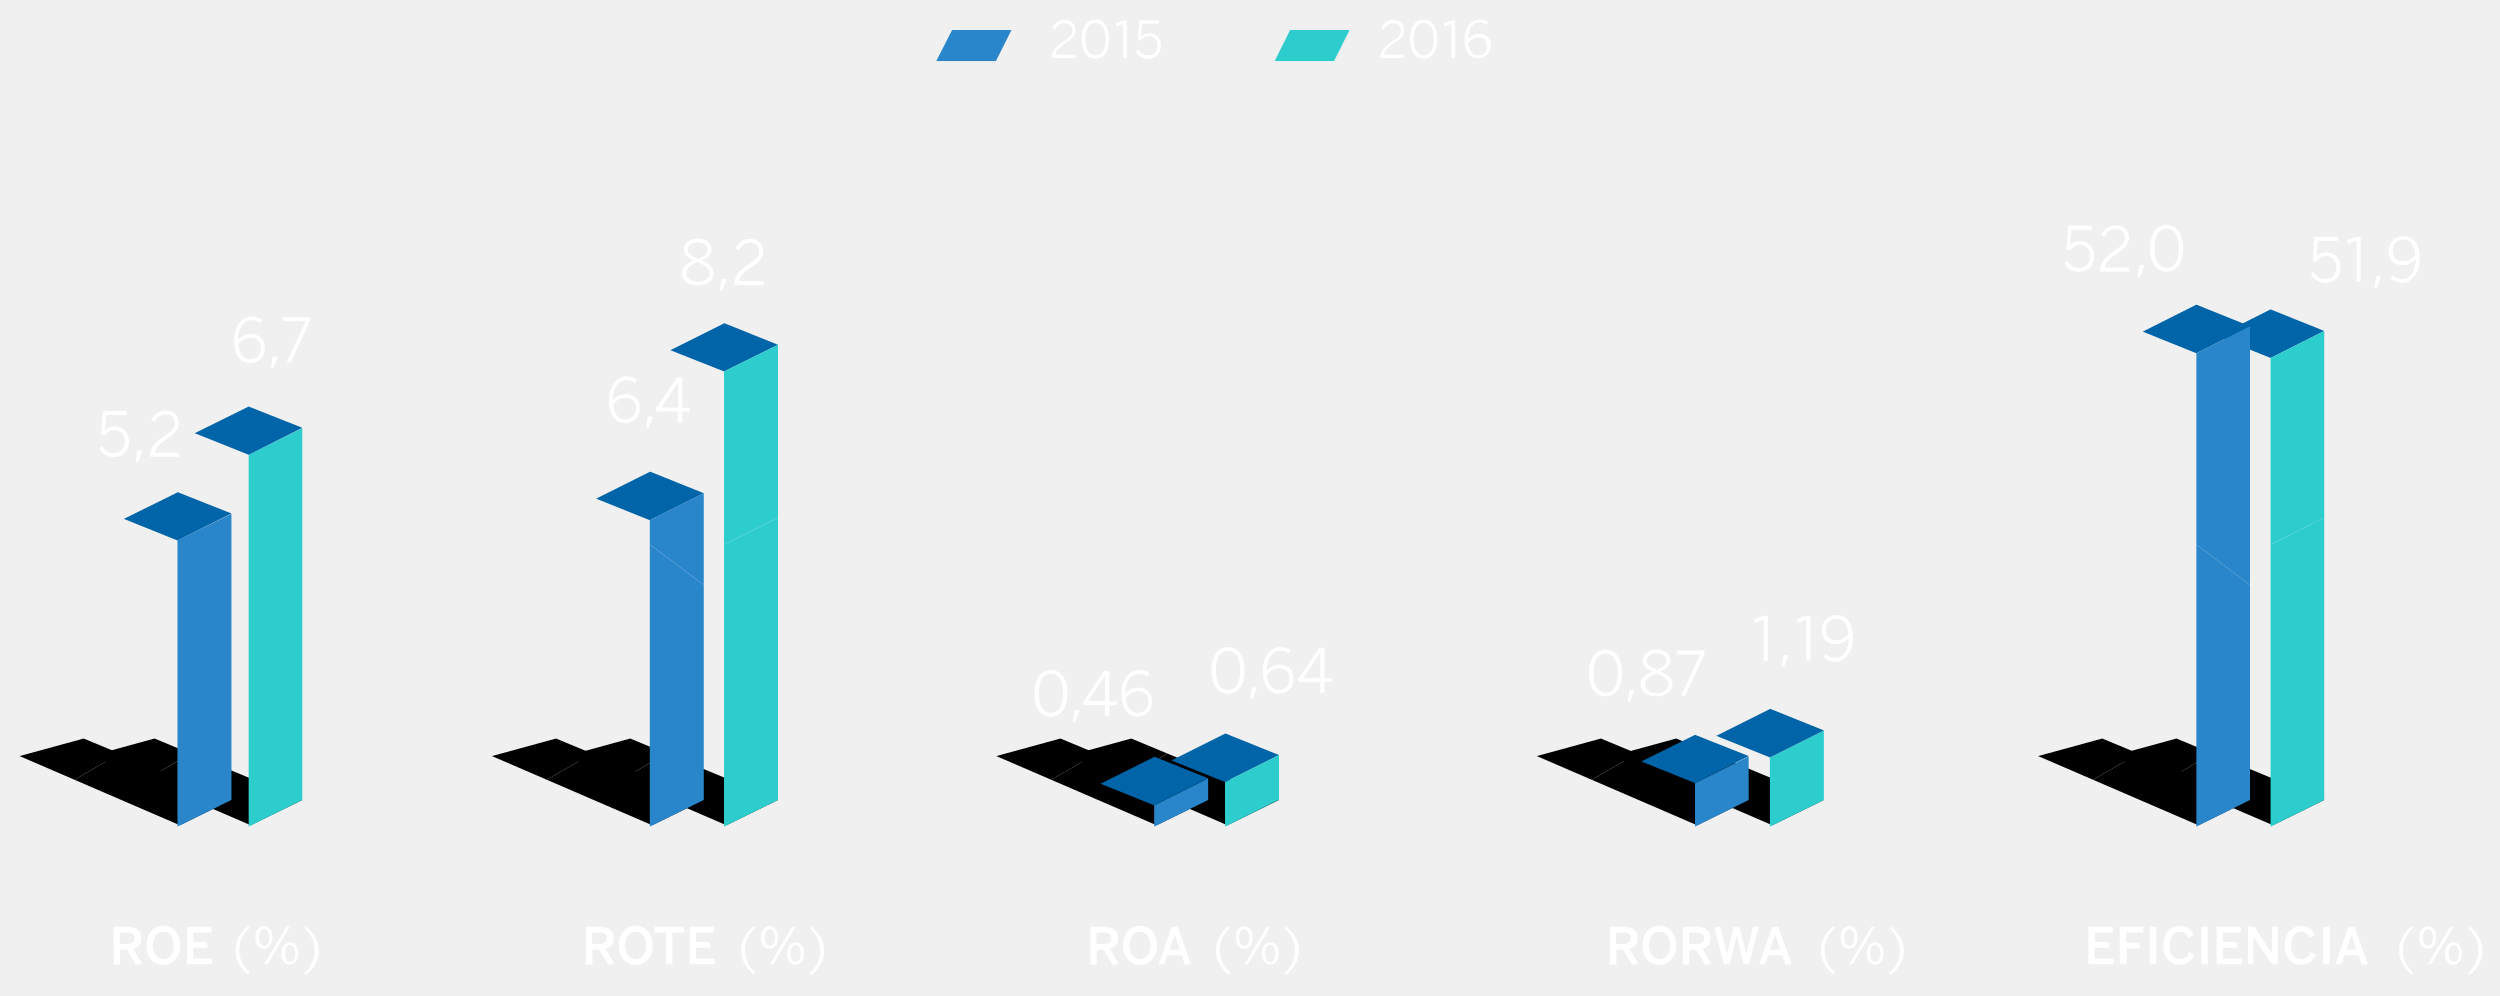
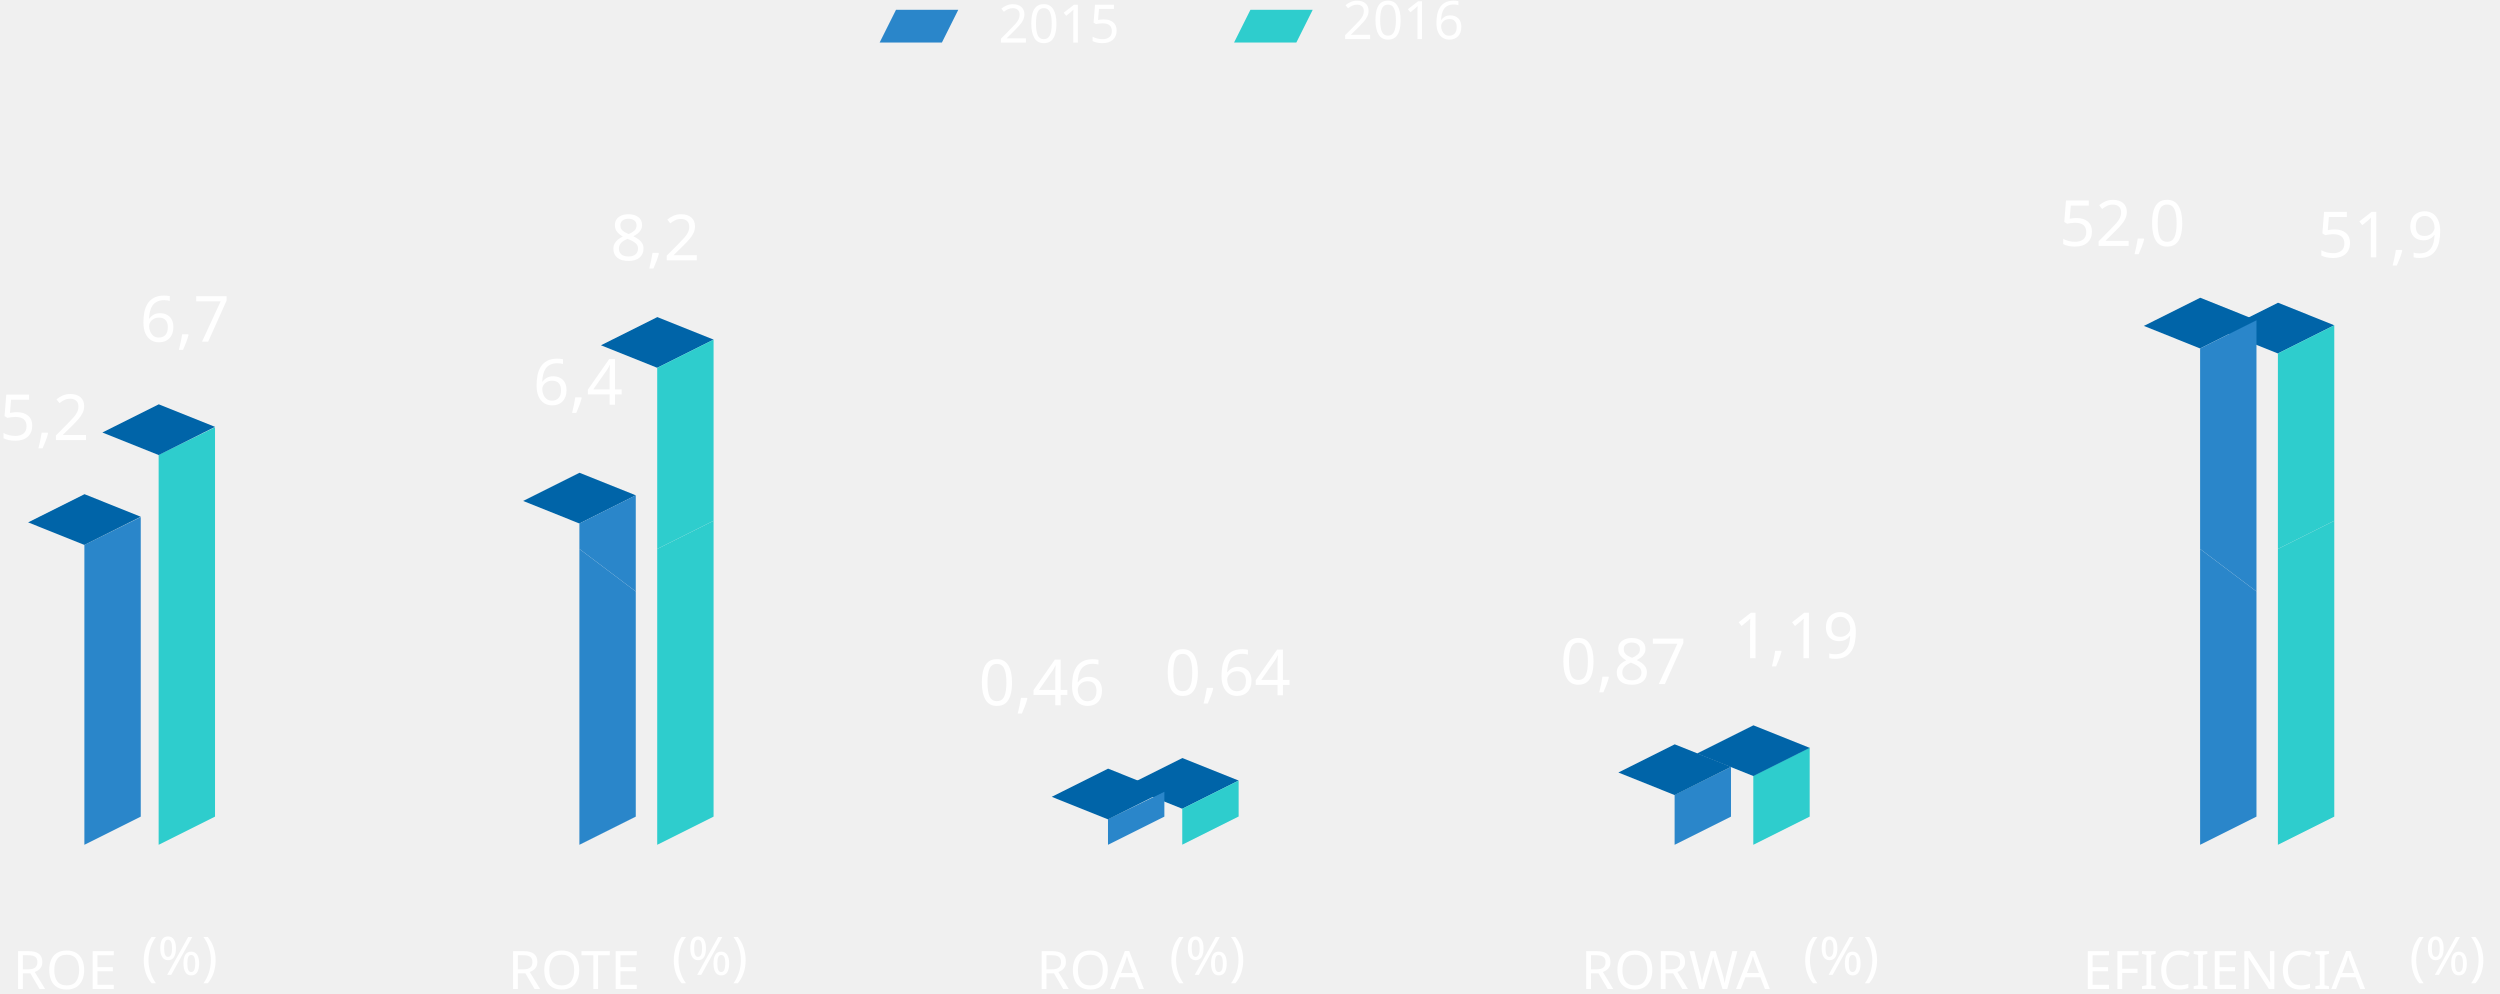
- <svg xmlns="http://www.w3.org/2000/svg" xmlns:xlink="http://www.w3.org/1999/xlink" version="1.1" id="Capa_1" x="0px" y="0px" viewBox="0 0 741 295" style="enable-background:new 0 0 741 295;" xml:space="preserve">
-   <style type="text/css">
- 	.st0{clip-path:url(#SVGID_2_);}
- 	.st1{fill:#2ECDCD;}
- 	.st2{fill:#0064A8;}
- 	.st3{clip-path:url(#SVGID_4_);}
- 	.st4{clip-path:url(#SVGID_6_);}
- 	.st5{fill:#2A86CA;}
- 	.st6{clip-path:url(#SVGID_8_);}
- 	.st7{enable-background:new    ;}
- 	.st8{fill:#FFFFFF;}
- 	.st9{clip-path:url(#SVGID_10_);}
- 	.st10{clip-path:url(#SVGID_12_);}
- 	.st11{clip-path:url(#SVGID_14_);}
- 	.st12{clip-path:url(#SVGID_16_);}
- 	.st13{clip-path:url(#SVGID_18_);}
- 	.st14{clip-path:url(#SVGID_20_);}
- </style>
-   <g>
-     <g>
-       <g>
-         <g>
-           <defs>
-             <polygon id="SVGID_1_" points="540.6,237.1 496.8,218.9 477.8,224.1 525.3,244.6      " />
-           </defs>
-           <clipPath id="SVGID_2_">
-             <use xlink:href="#SVGID_1_" style="overflow:visible;" />
-           </clipPath>
-           <polygon class="st0" points="515.2,218.9 483.2,237.4 477.8,228.1 477.8,218.9     " />
-           <polygon class="st0" points="532.4,218.9 540.6,233.1 540.6,237 527.5,244.6 487.3,244.6 483.2,237.4 515.2,218.9     " />
-           <polygon class="st0" points="527.5,244.6 540.6,237 540.6,244.6     " />
-         </g>
-       </g>
-       <g>
-         <polygon class="st1" points="524.6,245 540.6,237.1 540.6,216.5 524.6,224.5    " />
-       </g>
-       <g>
-         <polygon class="st2" points="524.6,224.5 540.6,216.5 524.7,210.1 508.7,218.1    " />
-       </g>
+ <svg xmlns="http://www.w3.org/2000/svg" width="707" height="281" viewBox="0 0 707 281">
+   <g fill="none" fill-rule="evenodd">
+     <path d="M511.778 230.939l-43.807-18.175-18.998 5.25 47.534 20.505z" />
+     <path fill="#2ECDCD" d="M495.835 238.911l15.943-7.972v-19.522l-15.943 7.972z" />
+     <path fill="#0064A8" d="M495.835 219.467l15.944-7.972-15.91-6.375-15.943 7.972z" />
+     <path d="M660.134 230.939l-43.806-18.175-18.999 5.25 47.535 20.505z" />
+     <path fill="#2ECDCD" d="M644.191 238.911l15.943-7.972v-83.666l-15.943 7.972z" />
+     <path fill="#0064A8" d="M644.191 99.957l15.944-7.972-15.909-6.375-15.944 7.972z" />
+     <path fill="#2ECDCD" d="M644.191 99.957v55.289l15.943-7.972v-55.29z" />
+     <path d="M638.131 230.939l-43.807-18.175-18.998 5.25 47.535 20.505z" />
+     <path fill="#2A86CA" d="M622.188 238.911l15.943-7.972v-63.666l-15.943-12.028z" />
+     <path fill="#0064A8" d="M622.188 98.544l15.944-7.972-15.91-6.375-15.943 7.972z" />
+     <path fill="#2A86CA" d="M622.188 98.544v56.701l15.943 12.028v-76.7z" />
+     <path d="M350.285 230.939l-43.806-18.175-18.999 5.25 47.535 20.505z" />
+     <path fill="#0064A8" d="M334.342 228.717l15.944-7.972-15.909-6.375-15.944 7.972z" />
+     <path fill="#2ECDCD" d="M334.342 228.717v10.164l15.943-7.973v-10.163z" />
+     <g font-size="15" fill="#FFF">
+       <text font-family="BentonSansBBVA-Medium, Benton Sans BBVA" font-weight="400" letter-spacing=".025" transform="translate(3 -3.264)">
+         <tspan x=".654" y="282.95">ROE</tspan>
+       </text>
+       <text font-family="BentonSansBBVA-Book, Benton Sans BBVA" font-weight="300" letter-spacing=".025" transform="translate(3 -3.264)">
+         <tspan x="37.059" y="278.95">(%)</tspan>
+       </text>
+       <text font-family="BentonSansBBVA-Book, Benton Sans BBVA" font-weight="300" letter-spacing="-.008" transform="translate(3 -3.264)">
+         <tspan x="376.674" y="14.315">2016</tspan>
+       </text>
    </g>
-     <g>
-       <g>
-         <g>
-           <defs>
-             <polygon id="SVGID_3_" points="688.9,237.1 645.1,218.9 626.1,224.1 673.7,244.6      " />
-           </defs>
-           <clipPath id="SVGID_4_">
-             <use xlink:href="#SVGID_3_" style="overflow:visible;" />
-           </clipPath>
-           <polygon class="st3" points="663.5,218.9 631.5,237.4 626.1,228.1 626.1,218.9     " />
-           <polygon class="st3" points="680.7,218.9 688.9,233.1 688.9,237 675.8,244.6 635.6,244.6 631.5,237.4 663.5,218.9     " />
-           <polygon class="st3" points="675.8,244.6 688.9,237 688.9,244.6     " />
-         </g>
-       </g>
-       <g>
-         <polygon class="st1" points="673,245 688.9,237.1 688.9,153.4 673,161.4    " />
-       </g>
-       <g>
-         <polygon class="st2" points="673,106.1 688.9,98.1 673,91.7 657.1,99.7    " />
-       </g>
-       <g>
-         <polygon class="st1" points="673,106.1 673,161.4 688.9,153.4 688.9,98.1    " />
-       </g>
+     <text font-family="BentonSansBBVA-Book, Benton Sans BBVA" font-size="18" font-weight="300" letter-spacing="-.008" fill="#FFF" transform="translate(-23 -4)">
+       <tspan x="22.852" y="128.453">5,2</tspan>
+     </text>
+     <text transform="translate(282 -2.264)" font-size="15" font-family="BentonSansBBVA-Book, Benton Sans BBVA" letter-spacing="-.008" fill="#FFF" font-weight="300">
+       <tspan x=".34" y="14.314">2015</tspan>
+     </text>
+     <text font-family="BentonSansBBVA-Book, Benton Sans BBVA" font-size="18" font-weight="300" letter-spacing="-.008" fill="#FFF" transform="translate(-23 -4)">
+       <tspan x="62.574" y="100.619">6,7</tspan>
+     </text>
+     <text font-family="BentonSansBBVA-Book, Benton Sans BBVA" font-size="18" font-weight="300" letter-spacing="-.008" fill="#FFF" transform="translate(-23 -4)">
+       <tspan x="173.76" y="118.457">6,4</tspan>
+     </text>
+     <text font-family="BentonSansBBVA-Book, Benton Sans BBVA" font-size="18" font-weight="300" letter-spacing="-.008" fill="#FFF" transform="translate(-23 -4)">
+       <tspan x="195.594" y="77.615">8,2</tspan>
+     </text>
+     <text font-family="BentonSansBBVA-Book, Benton Sans BBVA" font-size="18" font-weight="300" letter-spacing="-.008" fill="#FFF" transform="translate(-23 -4)">
+       <tspan x="299.796" y="203.453">0,46</tspan>
+     </text>
+     <text font-family="BentonSansBBVA-Book, Benton Sans BBVA" font-size="18" font-weight="300" letter-spacing="-.008" fill="#FFF" transform="translate(-23 -4)">
+       <tspan x="352.356" y="200.627">0,64</tspan>
+     </text>
+     <text font-family="BentonSansBBVA-Book, Benton Sans BBVA" font-size="18" font-weight="300" letter-spacing="-.008" fill="#FFF" transform="translate(-23 -4)">
+       <tspan x="464.244" y="197.459">0,87</tspan>
+     </text>
+     <text font-family="BentonSansBBVA-Book, Benton Sans BBVA" font-size="18" font-weight="300" letter-spacing="-.008" fill="#FFF" transform="translate(-23 -4)">
+       <tspan x="513.078" y="190.133">1,19</tspan>
+     </text>
+     <path fill="#2ECDCD" d="M371.233 2.768l-4.633 9.266h-17.609l4.633-9.266z" />
+     <path fill="#2A86CA" d="M271 2.768l-4.632 9.266h-17.61l4.634-9.266z" />
+     <path d="M-23 218.013l47.534 20.506 15.271-7.58-43.807-18.174z" />
+     <path fill="#2A86CA" d="M23.862 238.911l15.943-7.972v-84.73l-15.943 7.894z" />
+     <path fill="#0064A8" d="M23.862 154.103l15.944-7.972-15.909-6.375-15.944 7.972z" />
+     <path d="M60.808 230.939l-43.806-18.175-18.999 5.25 47.535 20.505z" />
+     <path fill="#2ECDCD" d="M44.865 238.911l15.943-7.972V120.823l-15.943 7.82z" />
+     <path fill="#0064A8" d="M44.865 128.687l15.944-7.972L44.9 114.34l-15.944 7.972z" />
+     <g font-size="15" letter-spacing=".025" fill="#FFF">
+       <text font-family="BentonSansBBVA-Medium, Benton Sans BBVA" font-weight="400" transform="translate(143 260.736)">
+         <tspan x=".646" y="18.95">ROTE</tspan>
+       </text>
+       <text font-family="BentonSansBBVA-Book, Benton Sans BBVA" font-weight="300" transform="translate(143 260.736)">
+         <tspan x="46.951" y="14.95">(%)</tspan>
+       </text>
    </g>
-     <g>
-       <g>
-         <g>
-           <defs>
-             <polygon id="SVGID_5_" points="666.9,237.1 623.1,218.9 604.1,224.1 651.6,244.6      " />
-           </defs>
-           <clipPath id="SVGID_6_">
-             <use xlink:href="#SVGID_5_" style="overflow:visible;" />
-           </clipPath>
-           <polygon class="st4" points="641.5,218.9 609.5,237.4 604.1,228.1 604.1,218.9     " />
-           <polygon class="st4" points="658.7,218.9 666.9,233.1 666.9,237 653.8,244.6 613.6,244.6 609.5,237.4 641.5,218.9     " />
-           <polygon class="st4" points="653.8,244.6 666.9,237 666.9,244.6     " />
-         </g>
-       </g>
-       <g>
-         <polygon class="st5" points="651,245 666.9,237.1 666.9,173.4 651,161.4    " />
-       </g>
-       <g>
-         <polygon class="st2" points="651,104.7 666.9,96.7 651,90.3 635.1,98.3    " />
-       </g>
-       <g>
-         <polygon class="st5" points="651,104.7 651,161.4 666.9,173.4 666.9,96.7    " />
-       </g>
+     <path d="M179.798 230.939l-43.807-18.175-18.999 5.25 47.535 20.505z" />
+     <path fill="#2A86CA" d="M163.854 238.911l15.943-7.972v-63.666l-15.943-12.028z" />
+     <path fill="#0064A8" d="M163.854 148.046l15.944-7.972-15.909-6.375-15.944 7.972z" />
+     <path fill="#2A86CA" d="M163.854 148.046v7.2l15.943 12.028v-27.2z" />
+     <path d="M201.801 230.939l-43.807-18.175-18.998 5.25 47.534 20.505z" />
+     <path fill="#2ECDCD" d="M185.858 238.911l15.943-7.972v-83.666l-15.943 7.972z" />
+     <path fill="#0064A8" d="M185.858 104.016l15.944-7.972-15.91-6.375-15.943 7.972z" />
+     <path fill="#2ECDCD" d="M185.858 104.016v51.229l15.943-7.971v-51.23z" />
+     <text font-family="BentonSansBBVA-Book, Benton Sans BBVA" font-size="18" font-weight="300" letter-spacing="-.008" fill="#FFF" transform="translate(-23 -4)">
+       <tspan x="678.33" y="76.774">51,9</tspan>
+     </text>
+     <text font-family="BentonSansBBVA-Book, Benton Sans BBVA" font-size="18" font-weight="300" letter-spacing="-.008" fill="#FFF" transform="translate(-23 -4)">
+       <tspan x="605.34" y="73.552">52,0</tspan>
+     </text>
+     <g font-size="15" letter-spacing=".025" fill="#FFF">
+       <text font-family="BentonSansBBVA-Medium, Benton Sans BBVA" font-weight="400" transform="translate(293 260.736)">
+         <tspan x="295.979" y="18.95">EFICIENCIA</tspan>
+       </text>
+       <text font-family="BentonSansBBVA-Book, Benton Sans BBVA" font-weight="300" transform="translate(293 260.736)">
+         <tspan x="388.364" y="14.95">(%)</tspan>
+       </text>
+       <text font-family="BentonSansBBVA-Medium, Benton Sans BBVA" font-weight="400" transform="translate(293 260.736)">
+         <tspan x=".134" y="18.95">ROA</tspan>
+       </text>
+       <text font-family="BentonSansBBVA-Book, Benton Sans BBVA" font-weight="300" transform="translate(293 260.736)">
+         <tspan x="37.664" y="14.95">(%)</tspan>
+       </text>
    </g>
-     <g>
-       <g>
-         <g>
-           <defs>
-             <polygon id="SVGID_7_" points="379.1,237.1 335.3,218.9 316.3,224.1 363.8,244.6      " />
-           </defs>
-           <clipPath id="SVGID_8_">
-             <use xlink:href="#SVGID_7_" style="overflow:visible;" />
-           </clipPath>
-           <polygon class="st6" points="353.7,218.9 321.7,237.4 316.3,228.1 316.3,218.9     " />
-           <polygon class="st6" points="370.9,218.9 379.1,233.1 379.1,237 366,244.6 325.8,244.6 321.7,237.4 353.7,218.9     " />
-           <polygon class="st6" points="366,244.6 379.1,237 379.1,244.6     " />
-         </g>
-       </g>
-       <g>
-         <polygon class="st2" points="363.1,231.8 379.1,223.8 363.2,217.4 347.2,225.4    " />
-       </g>
-       <g>
-         <polygon class="st1" points="363.1,231.8 363.1,245 379.1,237 379.1,223.8    " />
-       </g>
+     <path d="M329.282 230.939l-43.807-18.175-18.998 5.25 47.535 20.505z" />
+     <path fill="#2A86CA" d="M313.339 238.911l15.943-7.972v-7.022l-15.943 7.75z" />
+     <path fill="#0064A8" d="M313.339 231.717l15.944-7.972-15.909-6.375-15.944 7.972z" />
+     <g font-size="15" letter-spacing=".025" fill="#FFF">
+       <text font-family="BentonSansBBVA-Medium, Benton Sans BBVA" font-weight="400" transform="translate(447 260.736)">
+         <tspan x=".123" y="18.95">RORWA</tspan>
+       </text>
+       <text font-family="BentonSansBBVA-Book, Benton Sans BBVA" font-weight="300" transform="translate(447 260.736)">
+         <tspan x="62.913" y="14.95">(%)</tspan>
+       </text>
    </g>
-     <g class="st7">
-       <path class="st8" d="M33.7,285.8v-11.1h4c2.6,0,4.2,1,4.2,3.4c0,1.8-0.9,2.7-2.4,3.1l2.6,4.5l-1.8,0.3l-2.7-4.5h-2v4.4H33.7z     M35.5,279.8h2c1.6,0,2.4-0.5,2.4-1.7c0-1.2-0.8-1.7-2.4-1.7h-2V279.8z" />
-       <path class="st8" d="M43.4,280.2c0-3.7,2.3-5.8,5-5.8c2.7,0,5,2,5,5.8c0,3.7-2.3,5.8-5,5.8C45.7,286,43.4,284,43.4,280.2z     M51.5,280.2c0-2.5-1.3-4-3.1-4s-3.1,1.5-3.1,4s1.3,4.1,3.1,4.1S51.5,282.8,51.5,280.2z" />
-       <path class="st8" d="M55.4,285.8v-11.1h7.2v1.7h-5.3v2.8h4l0.3,1.7h-4.3v3.2h5.6v1.7H55.4z" />
-     </g>
-     <g class="st7">
-       <path class="st8" d="M73.5,288.9c-2.4-2.1-3.7-4.3-3.7-7.2c0-2.8,1.3-5.1,3.7-7.2l0.5,0.5c-1.9,1.7-3.1,4-3.1,6.6    c0,2.7,1.2,4.9,3.1,6.7L73.5,288.9z" />
-       <path class="st8" d="M75.7,277.9c0-2.1,1-3.4,2.5-3.4c1.5,0,2.5,1.3,2.5,3.3c0,1.9-0.9,3.4-2.5,3.4    C76.6,281.2,75.7,279.9,75.7,277.9z M79.8,277.9c0-1.5-0.6-2.5-1.5-2.5c-1,0-1.5,1.1-1.5,2.5c0,1.5,0.6,2.5,1.6,2.5    C79.2,280.4,79.8,279.3,79.8,277.9z M78.3,285.8l6.6-11.1h1l-6.6,11.1H78.3z M83.4,282.7c0-2.1,1-3.4,2.5-3.4s2.5,1.3,2.5,3.3    c0,1.9-0.9,3.3-2.5,3.3C84.3,286,83.4,284.6,83.4,282.7z M87.5,282.6c0-1.5-0.5-2.5-1.5-2.5c-1,0-1.5,1.1-1.5,2.5    c0,1.5,0.5,2.5,1.5,2.5S87.5,284,87.5,282.6z" />
-       <path class="st8" d="M90.2,288.4c1.9-1.7,3.1-4,3.1-6.7c0-2.6-1.2-4.9-3.1-6.6l0.5-0.5c2.4,2.1,3.8,4.3,3.8,7.2    c0,2.8-1.3,5.1-3.8,7.2L90.2,288.4z" />
-     </g>
-     <g class="st7">
-       <path class="st8" d="M409.2,17.2v-0.2c0-1.6,0.8-3.1,3.7-4.9c1.7-1.1,2.3-1.8,2.3-3c0-1.3-0.8-2.2-2.3-2.2c-1.2,0-2.1,0.6-2.8,1.9    l-0.8-0.5c0.8-1.5,2-2.4,3.6-2.4c2,0,3.3,1.3,3.3,3c0,1.5-0.7,2.5-2.9,3.8c-2,1.3-3,2.5-3.1,3.5h5.9l0.1,1H409.2z" />
-       <path class="st8" d="M417.9,11.6c0-3.5,1.5-5.8,4.1-5.8s4,2.3,4,5.8s-1.4,5.8-4,5.8S417.9,15.1,417.9,11.6z M425,11.6    c0-3.1-1.2-4.8-3-4.8c-1.9,0-3,1.7-3,4.8s1.2,4.8,3,4.8C423.9,16.4,425,14.7,425,11.6z" />
-       <path class="st8" d="M430.2,17.2V7.1l-2.1,0.7l-0.1-0.9l2.3-0.8h1v11.1H430.2z" />
-       <path class="st8" d="M434.1,11.8c0-3.4,1.8-6,4.4-6c1.2,0,2,0.4,2.6,0.8l-0.5,0.8c-0.6-0.5-1.1-0.8-2.1-0.8    c-2.1,0-3.3,2.1-3.3,4.9c0.7-0.8,1.8-1.5,3.2-1.5c2.3,0,3.5,1.5,3.5,3.5c0,2.1-1.4,3.7-3.7,3.7C435.9,17.4,434.1,15.6,434.1,11.8z     M440.7,13.7c0-1.5-0.8-2.6-2.5-2.6c-1.2,0-2.3,0.7-3,1.6c0.2,2.5,1.4,3.7,2.9,3.7C439.6,16.5,440.7,15.4,440.7,13.7z" />
-     </g>
-     <g class="st7">
-       <path class="st8" d="M29.4,133l0.8-0.8c0.8,1.2,1.9,2.1,3.5,2.1c2.3,0,3.3-1.7,3.3-3.5c0-2.1-1.3-3.3-3-3.3c-1.4,0-2.3,0.6-3,1.7    l-1-0.4l0.5-7h7l0,1.2h-6l-0.4,4.6c0.6-0.8,1.5-1.2,3-1.2c2.4,0,4.1,1.7,4.1,4.4s-1.7,4.7-4.6,4.7C31.8,135.4,30.3,134.4,29.4,133    z" />
-       <path class="st8" d="M40.2,137l0.5-3.5h1.5L41,137H40.2z" />
-       <path class="st8" d="M44.5,135.2v-0.3c0-1.9,1-3.7,4.5-5.9c2-1.3,2.8-2.2,2.8-3.6c0-1.5-0.9-2.6-2.7-2.6c-1.5,0-2.5,0.8-3.3,2.3    l-1-0.6c0.9-1.8,2.4-2.8,4.3-2.8c2.4,0,3.9,1.5,3.9,3.7c0,1.8-0.9,3-3.4,4.6c-2.4,1.5-3.6,3-3.7,4.2H53l0.1,1.2H44.5z" />
-     </g>
-     <g class="st7">
-       <path class="st8" d="M311.8,17.2v-0.2c0-1.6,0.8-3.1,3.7-4.9c1.7-1.1,2.3-1.8,2.3-3c0-1.3-0.8-2.2-2.3-2.2c-1.2,0-2.1,0.6-2.8,1.9    l-0.8-0.5c0.8-1.5,2-2.4,3.6-2.4c2,0,3.3,1.3,3.3,3c0,1.5-0.7,2.5-2.9,3.8c-2,1.3-3,2.5-3.1,3.5h5.9l0.1,1H311.8z" />
-       <path class="st8" d="M320.6,11.6c0-3.5,1.5-5.8,4.1-5.8s4,2.3,4,5.8s-1.4,5.8-4,5.8S320.6,15.1,320.6,11.6z M327.7,11.6    c0-3.1-1.2-4.8-3-4.8c-1.9,0-3,1.7-3,4.8s1.2,4.8,3,4.8C326.6,16.4,327.7,14.7,327.7,11.6z" />
-       <path class="st8" d="M332.9,17.2V7.1l-2.1,0.7l-0.1-0.9l2.3-0.8h1v11.1H332.9z" />
-       <path class="st8" d="M336.7,15.4l0.7-0.7c0.7,1,1.6,1.7,2.9,1.7c1.9,0,2.8-1.4,2.8-2.9c0-1.8-1.1-2.8-2.5-2.8    c-1.1,0-1.9,0.5-2.5,1.4l-0.8-0.3l0.4-5.8h5.8l0,1h-5l-0.3,3.9c0.5-0.6,1.3-1,2.5-1c2,0,3.4,1.4,3.4,3.6s-1.5,3.9-3.8,3.9    C338.7,17.4,337.4,16.6,336.7,15.4z" />
-     </g>
-     <g class="st7">
-       <path class="st8" d="M69.4,100.9c0-4.1,2.2-7.1,5.2-7.1c1.5,0,2.4,0.4,3.1,1l-0.6,1c-0.7-0.6-1.4-0.9-2.6-0.9c-2.5,0-4,2.6-4,5.9    c0.8-0.9,2.1-1.8,3.8-1.8c2.8,0,4.2,1.7,4.2,4.2c0,2.5-1.7,4.4-4.5,4.4C71.5,107.6,69.4,105.5,69.4,100.9z M77.3,103.2    c0-1.8-0.9-3.1-3.1-3.1c-1.5,0-2.8,0.8-3.6,2c0.3,3.1,1.7,4.4,3.5,4.4C76,106.5,77.3,105.3,77.3,103.2z" />
-       <path class="st8" d="M80.3,109.2l0.5-3.5h1.5l-1.3,3.5H80.3z" />
-       <path class="st8" d="M85,107.3l5.6-12.1h-6.8L83.7,94h8.2v1.1l-5.7,12.3L85,107.3z" />
-     </g>
-     <g class="st7">
-       <path class="st8" d="M180.5,118.7c0-4.1,2.2-7.1,5.2-7.1c1.5,0,2.4,0.4,3.1,1l-0.6,1c-0.7-0.6-1.4-0.9-2.6-0.9c-2.5,0-4,2.6-4,5.9    c0.8-0.9,2.1-1.8,3.8-1.8c2.8,0,4.2,1.7,4.2,4.2c0,2.5-1.7,4.4-4.5,4.4C182.7,125.4,180.5,123.3,180.5,118.7z M188.5,121    c0-1.8-0.9-3.1-3.1-3.1c-1.5,0-2.8,0.8-3.6,2c0.3,3.1,1.7,4.4,3.5,4.4C187.2,124.3,188.5,123.1,188.5,121z" />
-       <path class="st8" d="M191.5,127l0.5-3.5h1.5l-1.3,3.5H191.5z" />
-       <path class="st8" d="M200.9,125.2v-3.2h-6.4v-1l6.1-9.1h1.6v9h2.2l0.1,1.1h-2.3v3.2H200.9z M196,120.8h5v-7.5h0L196,120.8z" />
-     </g>
-     <g class="st7">
-       <path class="st8" d="M202.1,81.1c0-1.9,1.3-2.9,3.5-3.9c-1.8-0.8-2.9-1.7-2.9-3.3c0-1.6,1.5-3.2,4.1-3.2c2.7,0,4.1,1.6,4.1,3.2    c0,1.6-1.1,2.4-3,3.3c2.3,1,3.6,1.9,3.6,3.9c0,1.9-1.7,3.5-4.7,3.5C203.9,84.6,202.1,83,202.1,81.1z M210.3,81    c0-1.5-1.3-2.3-3.5-3.3c-2.4,1-3.4,1.9-3.4,3.3c0,1.5,1.5,2.5,3.5,2.5C208.9,83.5,210.3,82.6,210.3,81z M209.7,74    c0-1.1-0.9-2.2-2.9-2.2c-1.9,0-2.9,1.1-2.9,2.1c0,1.3,0.9,1.9,3,2.8C208.9,75.9,209.7,75.3,209.7,74z" />
-       <path class="st8" d="M213.4,86.2l0.5-3.5h1.5l-1.3,3.5H213.4z" />
-       <path class="st8" d="M217.7,84.3V84c0-1.9,1-3.7,4.5-5.9c2-1.3,2.8-2.2,2.8-3.6c0-1.5-0.9-2.6-2.7-2.6c-1.5,0-2.5,0.8-3.3,2.3    l-1-0.6c0.9-1.8,2.4-2.8,4.3-2.8c2.4,0,3.9,1.5,3.9,3.7c0,1.8-0.9,3-3.4,4.6c-2.4,1.5-3.6,3-3.7,4.2h7.1l0.1,1.2H217.7z" />
-     </g>
-     <g class="st7">
-       <path class="st8" d="M306.6,205.5c0-4.2,1.8-6.9,4.9-6.9s4.9,2.8,4.9,6.9s-1.7,6.9-4.9,6.9S306.6,209.7,306.6,205.5z M315.1,205.5    c0-3.8-1.4-5.8-3.6-5.8c-2.3,0-3.6,2-3.6,5.8c0,3.8,1.4,5.8,3.6,5.8C313.7,211.3,315.1,209.3,315.1,205.5z" />
-       <path class="st8" d="M318,214l0.5-3.5h1.5l-1.3,3.5H318z" />
-       <path class="st8" d="M327.5,212.2v-3.2h-6.4v-1l6.1-9.1h1.6v9h2.2l0.1,1.1h-2.3v3.2H327.5z M322.5,207.8h5v-7.5h0L322.5,207.8z" />
-       <path class="st8" d="M332.4,205.7c0-4.1,2.2-7.1,5.2-7.1c1.5,0,2.4,0.4,3.1,1l-0.6,1c-0.7-0.6-1.4-0.9-2.6-0.9c-2.5,0-4,2.6-4,5.9    c0.8-0.9,2.1-1.8,3.8-1.8c2.8,0,4.2,1.7,4.2,4.2c0,2.5-1.7,4.4-4.5,4.4C334.6,212.4,332.4,210.3,332.4,205.7z M340.4,208    c0-1.8-0.9-3.1-3.1-3.1c-1.5,0-2.8,0.8-3.6,2c0.3,3.1,1.7,4.4,3.5,4.4C339.1,211.3,340.4,210.1,340.4,208z" />
-     </g>
-     <g class="st7">
-       <path class="st8" d="M359.1,198.7c0-4.2,1.8-6.9,4.9-6.9s4.9,2.8,4.9,6.9s-1.7,6.9-4.9,6.9S359.1,202.8,359.1,198.7z M367.6,198.7    c0-3.8-1.4-5.8-3.6-5.8c-2.3,0-3.6,2-3.6,5.8c0,3.8,1.4,5.8,3.6,5.8C366.3,204.5,367.6,202.4,367.6,198.7z" />
-       <path class="st8" d="M370.6,207.2l0.5-3.5h1.5l-1.3,3.5H370.6z" />
-       <path class="st8" d="M374.3,198.9c0-4.1,2.2-7.1,5.2-7.1c1.5,0,2.4,0.4,3.1,1l-0.6,1c-0.7-0.6-1.4-0.9-2.6-0.9c-2.5,0-4,2.6-4,5.9    c0.8-0.9,2.1-1.8,3.8-1.8c2.8,0,4.2,1.7,4.2,4.2c0,2.5-1.7,4.4-4.5,4.4C376.4,205.6,374.3,203.5,374.3,198.9z M382.2,201.2    c0-1.8-0.9-3.1-3.1-3.1c-1.5,0-2.8,0.8-3.6,2c0.3,3.1,1.7,4.4,3.5,4.4C381,204.5,382.2,203.3,382.2,201.2z" />
-       <path class="st8" d="M391.3,205.3v-3.2h-6.4v-1l6.1-9.1h1.6v9h2.2l0.1,1.1h-2.3v3.2H391.3z M386.3,201h5v-7.5h0L386.3,201z" />
-     </g>
-     <g class="st7">
-       <path class="st8" d="M471,199.5c0-4.2,1.8-6.9,4.9-6.9s4.9,2.8,4.9,6.9s-1.7,6.9-4.9,6.9S471,203.7,471,199.5z M479.5,199.5    c0-3.8-1.4-5.8-3.6-5.8c-2.3,0-3.6,2-3.6,5.8c0,3.8,1.4,5.8,3.6,5.8C478.2,205.3,479.5,203.3,479.5,199.5z" />
-       <path class="st8" d="M482.5,208l0.5-3.5h1.5l-1.3,3.5H482.5z" />
-       <path class="st8" d="M486.3,202.9c0-1.9,1.3-2.9,3.5-3.9c-1.8-0.8-2.9-1.7-2.9-3.3c0-1.6,1.5-3.2,4.1-3.2c2.7,0,4.1,1.6,4.1,3.2    c0,1.6-1.1,2.4-3,3.3c2.3,1,3.6,1.9,3.6,3.9c0,1.9-1.7,3.5-4.7,3.5C488.1,206.4,486.3,204.9,486.3,202.9z M494.5,202.9    c0-1.5-1.3-2.3-3.5-3.3c-2.4,1-3.4,1.9-3.4,3.3c0,1.5,1.5,2.5,3.5,2.5C493.1,205.4,494.5,204.4,494.5,202.9z M493.9,195.8    c0-1.1-0.9-2.2-2.9-2.2c-1.9,0-2.9,1.1-2.9,2.1c0,1.3,0.9,1.9,3,2.8C493.1,197.7,493.9,197.1,493.9,195.8z" />
-       <path class="st8" d="M498.3,206.1l5.6-12.1h-6.8l-0.1-1.2h8.2v1.1l-5.7,12.3L498.3,206.1z" />
-     </g>
-     <g class="st7">
-       <path class="st8" d="M522.8,195.8v-12.1l-2.6,0.9l-0.2-1.1l2.8-1h1.2v13.3H522.8z" />
-       <path class="st8" d="M528.1,197.7l0.5-3.5h1.5l-1.3,3.5H528.1z" />
-       <path class="st8" d="M535.4,195.8v-12.1l-2.6,0.9l-0.2-1.1l2.8-1h1.2v13.3H535.4z" />
-       <path class="st8" d="M540.6,194.9l0.6-1c0.8,0.7,1.5,1.1,2.9,1.1c2.4,0,3.9-2.6,3.9-5.9c-0.8,0.9-2.1,1.8-3.8,1.8    c-2.8,0-4.2-1.7-4.2-4.2c0-2.5,1.7-4.4,4.5-4.4c2.6,0,4.7,2.1,4.7,6.7c0,4.1-2.2,7.1-5.2,7.1C542.4,196.1,541.4,195.6,540.6,194.9    z M547.9,187.8c-0.3-3.1-1.7-4.4-3.5-4.4c-1.9,0-3.2,1.2-3.2,3.3c0,1.8,0.9,3.1,3.1,3.1C545.8,189.7,547.1,189,547.9,187.8z" />
-     </g>
-     <g>
-       <polygon class="st1" points="400,8.9 395.4,18.1 377.8,18.1 382.4,8.9   " />
-     </g>
-     <g>
-       <polygon class="st5" points="299.8,8.9 295.2,18.1 277.5,18.1 282.2,8.9   " />
-     </g>
-     <g>
-       <g>
-         <g>
-           <defs>
-             <polygon id="SVGID_9_" points="68.6,237.1 24.8,218.9 5.8,224.1 53.3,244.6      " />
-           </defs>
-           <clipPath id="SVGID_10_">
-             <use xlink:href="#SVGID_9_" style="overflow:visible;" />
-           </clipPath>
-           <polygon class="st9" points="43.2,218.9 11.2,237.4 5.8,228.1 5.8,218.9     " />
-           <polygon class="st9" points="60.4,218.9 68.6,233.1 68.6,237 55.5,244.6 15.3,244.6 11.2,237.4 43.2,218.9     " />
-           <polygon class="st9" points="55.5,244.6 68.6,237 68.6,244.6     " />
-         </g>
-       </g>
-       <g>
-         <g>
-           <defs>
-             <polygon id="SVGID_11_" points="89.6,237.1 45.8,218.9 26.8,224.1 74.3,244.6      " />
-           </defs>
-           <clipPath id="SVGID_12_">
-             <use xlink:href="#SVGID_11_" style="overflow:visible;" />
-           </clipPath>
-           <polygon class="st10" points="64.2,218.9 32.2,237.4 26.8,228.1 26.8,218.9     " />
-           <polygon class="st10" points="81.4,218.9 89.6,233.1 89.6,237 76.5,244.6 36.3,244.6 32.2,237.4 64.2,218.9     " />
-           <polygon class="st10" points="76.5,244.6 89.6,237 89.6,244.6     " />
-         </g>
-       </g>
-       <g>
-         <g>
-           <defs>
-             <polygon id="SVGID_13_" points="208.6,237.1 164.8,218.9 145.8,224.1 193.3,244.6      " />
-           </defs>
-           <clipPath id="SVGID_14_">
-             <use xlink:href="#SVGID_13_" style="overflow:visible;" />
-           </clipPath>
-           <polygon class="st11" points="183.2,218.9 151.2,237.4 145.8,228.1 145.8,218.9     " />
-           <polygon class="st11" points="200.4,218.9 208.6,233.1 208.6,237 195.5,244.6 155.3,244.6 151.2,237.4 183.2,218.9     " />
-           <polygon class="st11" points="195.5,244.6 208.6,237 208.6,244.6     " />
-         </g>
-       </g>
-       <g>
-         <g>
-           <defs>
-             <polygon id="SVGID_15_" points="230.6,237.1 186.8,218.9 167.8,224.1 215.3,244.6      " />
-           </defs>
-           <clipPath id="SVGID_16_">
-             <use xlink:href="#SVGID_15_" style="overflow:visible;" />
-           </clipPath>
-           <polygon class="st12" points="205.2,218.9 173.2,237.4 167.8,228.1 167.8,218.9     " />
-           <polygon class="st12" points="222.4,218.9 230.6,233.1 230.6,237 217.5,244.6 177.3,244.6 173.2,237.4 205.2,218.9     " />
-           <polygon class="st12" points="217.5,244.6 230.6,237 230.6,244.6     " />
-         </g>
-       </g>
-       <g>
-         <polygon class="st5" points="52.6,245 68.6,237.1 68.6,152.3 52.6,160.2    " />
-       </g>
-       <g>
-         <polygon class="st2" points="52.6,160.2 68.6,152.2 52.7,145.9 36.7,153.8    " />
-       </g>
-     </g>
-     <g>
-       <g>
-         <polygon class="st1" points="73.7,245 89.6,237.1 89.6,126.9 73.7,134.8    " />
-       </g>
-       <g>
-         <polygon class="st2" points="73.7,134.8 89.6,126.8 73.7,120.5 57.7,128.4    " />
-       </g>
-     </g>
-     <g class="st7">
-       <path class="st8" d="M173.7,285.8v-11.1h4c2.6,0,4.2,1,4.2,3.4c0,1.8-0.9,2.7-2.4,3.1l2.6,4.5l-1.8,0.3l-2.7-4.5h-2v4.4H173.7z     M175.5,279.8h2c1.6,0,2.4-0.5,2.4-1.7c0-1.2-0.8-1.7-2.4-1.7h-2V279.8z" />
-       <path class="st8" d="M183.4,280.2c0-3.7,2.3-5.8,5-5.8c2.7,0,5,2,5,5.8c0,3.7-2.3,5.8-5,5.8C185.7,286,183.4,284,183.4,280.2z     M191.5,280.2c0-2.5-1.3-4-3.1-4s-3.1,1.5-3.1,4s1.3,4.1,3.1,4.1S191.5,282.8,191.5,280.2z" />
-       <path class="st8" d="M197.4,285.8v-9.4H194v-1.7h8.6l0.3,1.7h-3.6v9.4H197.4z" />
-       <path class="st8" d="M204.4,285.8v-11.1h7.2v1.7h-5.3v2.8h4l0.3,1.7h-4.3v3.2h5.6v1.7H204.4z" />
-     </g>
-     <g class="st7">
-       <path class="st8" d="M223.4,288.9c-2.4-2.1-3.7-4.3-3.7-7.2c0-2.8,1.3-5.1,3.7-7.2l0.5,0.5c-1.9,1.7-3.1,4-3.1,6.6    c0,2.7,1.2,4.9,3.1,6.7L223.4,288.9z" />
-       <path class="st8" d="M225.6,277.9c0-2.1,1-3.4,2.5-3.4c1.5,0,2.5,1.3,2.5,3.3c0,1.9-0.9,3.4-2.5,3.4    C226.5,281.2,225.6,279.9,225.6,277.9z M229.7,277.9c0-1.5-0.6-2.5-1.5-2.5c-1,0-1.5,1.1-1.5,2.5c0,1.5,0.6,2.5,1.6,2.5    C229.1,280.4,229.7,279.3,229.7,277.9z M228.2,285.8l6.6-11.1h1l-6.6,11.1H228.2z M233.3,282.7c0-2.1,1-3.4,2.5-3.4    s2.5,1.3,2.5,3.3c0,1.9-0.9,3.3-2.5,3.3C234.2,286,233.3,284.6,233.3,282.7z M237.3,282.6c0-1.5-0.5-2.5-1.5-2.5    c-1,0-1.5,1.1-1.5,2.5c0,1.5,0.5,2.5,1.5,2.5S237.3,284,237.3,282.6z" />
-       <path class="st8" d="M240,288.4c1.9-1.7,3.1-4,3.1-6.7c0-2.6-1.2-4.9-3.1-6.6l0.5-0.5c2.4,2.1,3.8,4.3,3.8,7.2    c0,2.8-1.3,5.1-3.8,7.2L240,288.4z" />
-     </g>
-     <g>
-       <g>
-         <polygon class="st5" points="192.6,245 208.6,237.1 208.6,173.4 192.6,161.4    " />
-       </g>
-       <g>
-         <polygon class="st2" points="192.6,154.2 208.6,146.2 192.7,139.8 176.7,147.8    " />
-       </g>
-       <g>
-         <polygon class="st5" points="192.6,154.2 192.6,161.4 208.6,173.4 208.6,146.2    " />
-       </g>
-     </g>
-     <g>
-       <g>
-         <polygon class="st1" points="214.6,245 230.6,237.1 230.6,153.4 214.6,161.4    " />
-       </g>
-       <g>
-         <polygon class="st2" points="214.6,110.1 230.6,102.2 214.7,95.8 198.7,103.8    " />
-       </g>
-       <g>
-         <polygon class="st1" points="214.6,110.1 214.6,161.4 230.6,153.4 230.6,102.2    " />
-       </g>
-     </g>
-     <g class="st7">
-       <path class="st8" d="M684.9,81.4l0.8-0.8c0.8,1.2,1.9,2.1,3.5,2.1c2.3,0,3.3-1.7,3.3-3.5c0-2.1-1.3-3.3-3-3.3    c-1.4,0-2.3,0.6-3,1.7l-1-0.4l0.5-7h7l0,1.2h-6l-0.4,4.6c0.6-0.8,1.5-1.2,3-1.2c2.4,0,4.1,1.7,4.1,4.4s-1.7,4.7-4.6,4.7    C687.3,83.7,685.7,82.8,684.9,81.4z" />
-       <path class="st8" d="M698.5,83.5V71.4l-2.6,0.9l-0.2-1.1l2.8-1h1.2v13.3H698.5z" />
-       <path class="st8" d="M703.8,85.3l0.5-3.5h1.5l-1.3,3.5H703.8z" />
-       <path class="st8" d="M708.6,82.6l0.6-1c0.8,0.7,1.5,1.1,2.9,1.1c2.4,0,3.9-2.6,3.9-5.9c-0.8,0.9-2.1,1.8-3.8,1.8    c-2.8,0-4.2-1.7-4.2-4.2c0-2.5,1.7-4.4,4.5-4.4c2.6,0,4.7,2.1,4.7,6.7c0,4.1-2.2,7.1-5.2,7.1C710.4,83.7,709.3,83.2,708.6,82.6z     M715.9,75.4c-0.3-3.1-1.7-4.4-3.5-4.4c-1.9,0-3.2,1.2-3.2,3.3c0,1.8,0.9,3.1,3.1,3.1C713.8,77.4,715.1,76.6,715.9,75.4z" />
-     </g>
-     <g class="st7">
-       <path class="st8" d="M611.9,78.1l0.8-0.8c0.8,1.2,1.9,2.1,3.5,2.1c2.3,0,3.3-1.7,3.3-3.5c0-2.1-1.3-3.3-3-3.3    c-1.4,0-2.3,0.6-3,1.7l-1-0.4l0.5-7h7l0,1.2h-6l-0.4,4.6c0.6-0.8,1.5-1.2,3-1.2c2.4,0,4.1,1.7,4.1,4.4s-1.7,4.7-4.6,4.7    C614.3,80.5,612.8,79.6,611.9,78.1z" />
-       <path class="st8" d="M622.5,80.3V80c0-1.9,1-3.7,4.5-5.9c2-1.3,2.8-2.2,2.8-3.6c0-1.5-0.9-2.6-2.7-2.6c-1.5,0-2.5,0.8-3.3,2.3    l-1-0.6c0.9-1.8,2.4-2.8,4.3-2.8c2.4,0,3.9,1.5,3.9,3.7c0,1.8-0.9,3-3.4,4.6c-2.4,1.5-3.6,3-3.7,4.2h7.1l0.1,1.2H622.5z" />
-       <path class="st8" d="M633.6,82.1l0.5-3.5h1.5l-1.3,3.5H633.6z" />
-       <path class="st8" d="M637.3,73.6c0-4.2,1.8-6.9,4.9-6.9s4.9,2.8,4.9,6.9s-1.7,6.9-4.9,6.9S637.3,77.8,637.3,73.6z M645.8,73.6    c0-3.8-1.4-5.8-3.6-5.8c-2.3,0-3.6,2-3.6,5.8c0,3.8,1.4,5.8,3.6,5.8C644.4,79.4,645.8,77.4,645.8,73.6z" />
-     </g>
-     <g class="st7">
-       <path class="st8" d="M619,285.8v-11.1h7.2v1.7h-5.3v2.8h4l0.3,1.7h-4.3v3.2h5.6v1.7H619z" />
-       <path class="st8" d="M628.3,285.8v-11.1h7v1.7h-5.1v3h3.8l0.3,1.7h-4v4.7H628.3z" />
-       <path class="st8" d="M637.2,285.8v-11.1h1.9v11.1H637.2z" />
-       <path class="st8" d="M641.2,280.2c0-3.6,2.1-5.7,4.8-5.7c2.1,0,3.4,0.9,4.2,2.6l-1.6,0.9c-0.4-1-1.2-1.8-2.6-1.8    c-1.9,0-2.9,1.6-2.9,4c0,2.6,1.1,4.1,3,4.1c1.4,0,2.3-0.8,2.7-2.1l1.6,0.7c-0.7,1.8-2,3-4.3,3C643.2,286,641.2,284,641.2,280.2z" />
-       <path class="st8" d="M652.5,285.8v-11.1h1.9v11.1H652.5z" />
-       <path class="st8" d="M657,285.8v-11.1h7.2v1.7h-5.3v2.8h4l0.3,1.7h-4.3v3.2h5.6v1.7H657z" />
-       <path class="st8" d="M666.3,285.8v-11.1h1.9l5.2,7.9h0v-7.9h1.7v11.1h-1.7l-5.5-8.1h0v8.1H666.3z" />
-       <path class="st8" d="M677.2,280.2c0-3.6,2.1-5.7,4.8-5.7c2.1,0,3.4,0.9,4.2,2.6l-1.6,0.9c-0.4-1-1.2-1.8-2.6-1.8    c-1.9,0-2.9,1.6-2.9,4c0,2.6,1.1,4.1,3,4.1c1.4,0,2.3-0.8,2.7-2.1l1.6,0.7c-0.7,1.8-2,3-4.3,3C679.3,286,677.2,284,677.2,280.2z" />
-       <path class="st8" d="M688.6,285.8v-11.1h1.9v11.1H688.6z" />
-       <path class="st8" d="M692.2,285.8l3.9-11.1h1.8l3.9,11L700,286l-0.9-2.8h-4.2l-0.9,2.6H692.2z M695.4,281.5h3.1L697,277h0    L695.4,281.5z" />
-     </g>
-     <g class="st7">
-       <path class="st8" d="M714.8,288.9c-2.4-2.1-3.7-4.3-3.7-7.2c0-2.8,1.3-5.1,3.7-7.2l0.5,0.5c-1.9,1.7-3.1,4-3.1,6.6    c0,2.7,1.2,4.9,3.1,6.7L714.8,288.9z" />
-       <path class="st8" d="M717.1,277.9c0-2.1,1-3.4,2.5-3.4c1.5,0,2.5,1.3,2.5,3.3c0,1.9-0.9,3.4-2.5,3.4    C717.9,281.2,717.1,279.9,717.1,277.9z M721.1,277.9c0-1.5-0.6-2.5-1.5-2.5c-1,0-1.5,1.1-1.5,2.5c0,1.5,0.6,2.5,1.6,2.5    C720.5,280.4,721.1,279.3,721.1,277.9z M719.6,285.8l6.6-11.1h1l-6.6,11.1H719.6z M724.7,282.7c0-2.1,1-3.4,2.5-3.4    c1.5,0,2.5,1.3,2.5,3.3c0,1.9-0.9,3.3-2.5,3.3C725.6,286,724.7,284.6,724.7,282.7z M728.8,282.6c0-1.5-0.5-2.5-1.5-2.5    c-1,0-1.5,1.1-1.5,2.5c0,1.5,0.5,2.5,1.5,2.5S728.8,284,728.8,282.6z" />
-       <path class="st8" d="M731.5,288.4c1.9-1.7,3.1-4,3.1-6.7c0-2.6-1.2-4.9-3.1-6.6l0.5-0.5c2.4,2.1,3.8,4.3,3.8,7.2    c0,2.8-1.3,5.1-3.8,7.2L731.5,288.4z" />
-     </g>
-     <g class="st7">
-       <path class="st8" d="M323.2,285.8v-11.1h4c2.6,0,4.2,1,4.2,3.4c0,1.8-0.9,2.7-2.4,3.1l2.6,4.5l-1.8,0.3l-2.7-4.5h-2v4.4H323.2z     M325,279.8h2c1.6,0,2.4-0.5,2.4-1.7c0-1.2-0.8-1.7-2.4-1.7h-2V279.8z" />
-       <path class="st8" d="M332.9,280.2c0-3.7,2.3-5.8,5-5.8c2.7,0,5,2,5,5.8c0,3.7-2.3,5.8-5,5.8C335.2,286,332.9,284,332.9,280.2z     M341,280.2c0-2.5-1.3-4-3.1-4c-1.9,0-3.1,1.5-3.1,4s1.3,4.1,3.1,4.1C339.7,284.3,341,282.8,341,280.2z" />
-       <path class="st8" d="M343.4,285.8l3.9-11.1h1.8l3.9,11l-1.8,0.3l-0.9-2.8H346l-0.9,2.6H343.4z M346.6,281.5h3.1l-1.5-4.5h0    L346.6,281.5z" />
-     </g>
-     <g class="st7">
-       <path class="st8" d="M364.1,288.9c-2.4-2.1-3.7-4.3-3.7-7.2c0-2.8,1.3-5.1,3.7-7.2l0.5,0.5c-1.9,1.7-3.1,4-3.1,6.6    c0,2.7,1.2,4.9,3.1,6.7L364.1,288.9z" />
-       <path class="st8" d="M366.3,277.9c0-2.1,1-3.4,2.5-3.4c1.5,0,2.5,1.3,2.5,3.3c0,1.9-0.9,3.4-2.5,3.4    C367.2,281.2,366.3,279.9,366.3,277.9z M370.3,277.9c0-1.5-0.6-2.5-1.5-2.5c-1,0-1.5,1.1-1.5,2.5c0,1.5,0.6,2.5,1.6,2.5    C369.8,280.4,370.3,279.3,370.3,277.9z M368.9,285.8l6.6-11.1h1l-6.6,11.1H368.9z M374,282.7c0-2.1,1-3.4,2.5-3.4s2.5,1.3,2.5,3.3    c0,1.9-0.9,3.3-2.5,3.3S374,284.6,374,282.7z M378,282.6c0-1.5-0.5-2.5-1.5-2.5c-1,0-1.5,1.1-1.5,2.5c0,1.5,0.5,2.5,1.5,2.5    C377.5,285.1,378,284,378,282.6z" />
-       <path class="st8" d="M380.7,288.4c1.9-1.7,3.1-4,3.1-6.7c0-2.6-1.2-4.9-3.1-6.6l0.5-0.5c2.4,2.1,3.8,4.3,3.8,7.2    c0,2.8-1.3,5.1-3.8,7.2L380.7,288.4z" />
-     </g>
-     <g>
-       <g>
-         <g>
-           <defs>
-             <polygon id="SVGID_17_" points="358.1,237.1 314.3,218.9 295.3,224.1 342.8,244.6      " />
-           </defs>
-           <clipPath id="SVGID_18_">
-             <use xlink:href="#SVGID_17_" style="overflow:visible;" />
-           </clipPath>
-           <polygon class="st13" points="332.7,218.9 300.7,237.4 295.3,228.1 295.3,218.9     " />
-           <polygon class="st13" points="349.9,218.9 358.1,233.1 358.1,237 345,244.6 304.8,244.6 300.7,237.4 332.7,218.9     " />
-           <polygon class="st13" points="345,244.6 358.1,237 358.1,244.6     " />
-         </g>
-       </g>
-       <g>
-         <polygon class="st5" points="342.1,245 358.1,237.1 358.1,230.7 342.1,238.7    " />
-       </g>
-       <g>
-         <polygon class="st2" points="342.1,238.7 358.1,230.7 342.2,224.3 326.2,232.3    " />
-       </g>
-     </g>
-     <g class="st7">
-       <path class="st8" d="M477.2,285.8v-11.1h4c2.6,0,4.2,1,4.2,3.4c0,1.8-0.9,2.7-2.4,3.1l2.6,4.5l-1.8,0.3l-2.7-4.5h-2v4.4H477.2z     M479,279.8h2c1.6,0,2.4-0.5,2.4-1.7c0-1.2-0.8-1.7-2.4-1.7h-2V279.8z" />
-       <path class="st8" d="M486.8,280.2c0-3.7,2.3-5.8,5-5.8c2.7,0,5,2,5,5.8c0,3.7-2.3,5.8-5,5.8C489.2,286,486.8,284,486.8,280.2z     M495,280.2c0-2.5-1.3-4-3.1-4c-1.9,0-3.1,1.5-3.1,4s1.3,4.1,3.1,4.1C493.7,284.3,495,282.8,495,280.2z" />
-       <path class="st8" d="M498.8,285.8v-11.1h4c2.6,0,4.2,1,4.2,3.4c0,1.8-0.9,2.7-2.4,3.1l2.6,4.5l-1.8,0.3l-2.7-4.5h-2v4.4H498.8z     M500.7,279.8h2c1.6,0,2.4-0.5,2.4-1.7c0-1.2-0.8-1.7-2.4-1.7h-2V279.8z" />
-       <path class="st8" d="M511,285.8l-2.9-10.9l1.8-0.3l1.4,5.9c0.2,0.9,0.5,1.7,0.6,2.6h0c0.1-0.8,0.3-1.7,0.6-2.6l1.3-5.8h1.8    l1.4,5.8c0.2,0.9,0.4,1.6,0.6,2.5h0c0.2-0.9,0.3-1.5,0.6-2.5l1.4-5.8h1.7l-2.9,11.1h-1.6l-2-8.5h0l-2.1,8.5H511z" />
-       <path class="st8" d="M521.4,285.8l3.9-11.1h1.8l3.9,11l-1.8,0.3l-0.9-2.8h-4.2l-0.9,2.6H521.4z M524.6,281.5h3.1l-1.5-4.5h0    L524.6,281.5z" />
-     </g>
-     <g class="st7">
-       <path class="st8" d="M543.4,288.9c-2.4-2.1-3.7-4.3-3.7-7.2c0-2.8,1.3-5.1,3.7-7.2l0.5,0.5c-1.9,1.7-3.1,4-3.1,6.6    c0,2.7,1.2,4.9,3.1,6.7L543.4,288.9z" />
-       <path class="st8" d="M545.6,277.9c0-2.1,1-3.4,2.5-3.4c1.5,0,2.5,1.3,2.5,3.3c0,1.9-0.9,3.4-2.5,3.4    C546.5,281.2,545.6,279.9,545.6,277.9z M549.6,277.9c0-1.5-0.6-2.5-1.5-2.5c-1,0-1.5,1.1-1.5,2.5c0,1.5,0.6,2.5,1.6,2.5    C549.1,280.4,549.6,279.3,549.6,277.9z M548.1,285.8l6.6-11.1h1l-6.6,11.1H548.1z M553.3,282.7c0-2.1,1-3.4,2.5-3.4    c1.5,0,2.5,1.3,2.5,3.3c0,1.9-0.9,3.3-2.5,3.3C554.2,286,553.3,284.6,553.3,282.7z M557.3,282.6c0-1.5-0.5-2.5-1.5-2.5    c-1,0-1.5,1.1-1.5,2.5c0,1.5,0.5,2.5,1.5,2.5S557.3,284,557.3,282.6z" />
-       <path class="st8" d="M560,288.4c1.9-1.7,3.1-4,3.1-6.7c0-2.6-1.2-4.9-3.1-6.6l0.5-0.5c2.4,2.1,3.8,4.3,3.8,7.2    c0,2.8-1.3,5.1-3.8,7.2L560,288.4z" />
-     </g>
-     <g>
-       <g>
-         <g>
-           <defs>
-             <polygon id="SVGID_19_" points="518.3,237.1 474.5,218.9 455.5,224.1 503,244.6      " />
-           </defs>
-           <clipPath id="SVGID_20_">
-             <use xlink:href="#SVGID_19_" style="overflow:visible;" />
-           </clipPath>
-           <polygon class="st14" points="492.9,218.9 460.9,237.4 455.5,228.1 455.5,218.9     " />
-           <polygon class="st14" points="510.1,218.9 518.3,233.1 518.3,237 505.2,244.6 465,244.6 460.9,237.4 492.9,218.9     " />
-           <polygon class="st14" points="505.2,244.6 518.3,237 518.3,244.6     " />
-         </g>
-       </g>
-       <g>
-         <polygon class="st5" points="502.4,245 518.3,237.1 518.3,224.2 502.4,232.1    " />
-       </g>
-       <g>
-         <polygon class="st2" points="502.4,232.1 518.3,224.1 502.4,217.8 486.5,225.7    " />
-       </g>
-     </g>
+     <path d="M489.524 230.939l-43.806-18.175-18.999 5.25 47.535 20.505z" />
+     <path fill="#2A86CA" d="M473.581 238.911l15.943-7.972v-14.066l-15.943 7.92z" />
+     <path fill="#0064A8" d="M473.581 224.842l15.944-7.972-15.909-6.375-15.944 7.972z" />
  </g>
</svg>
